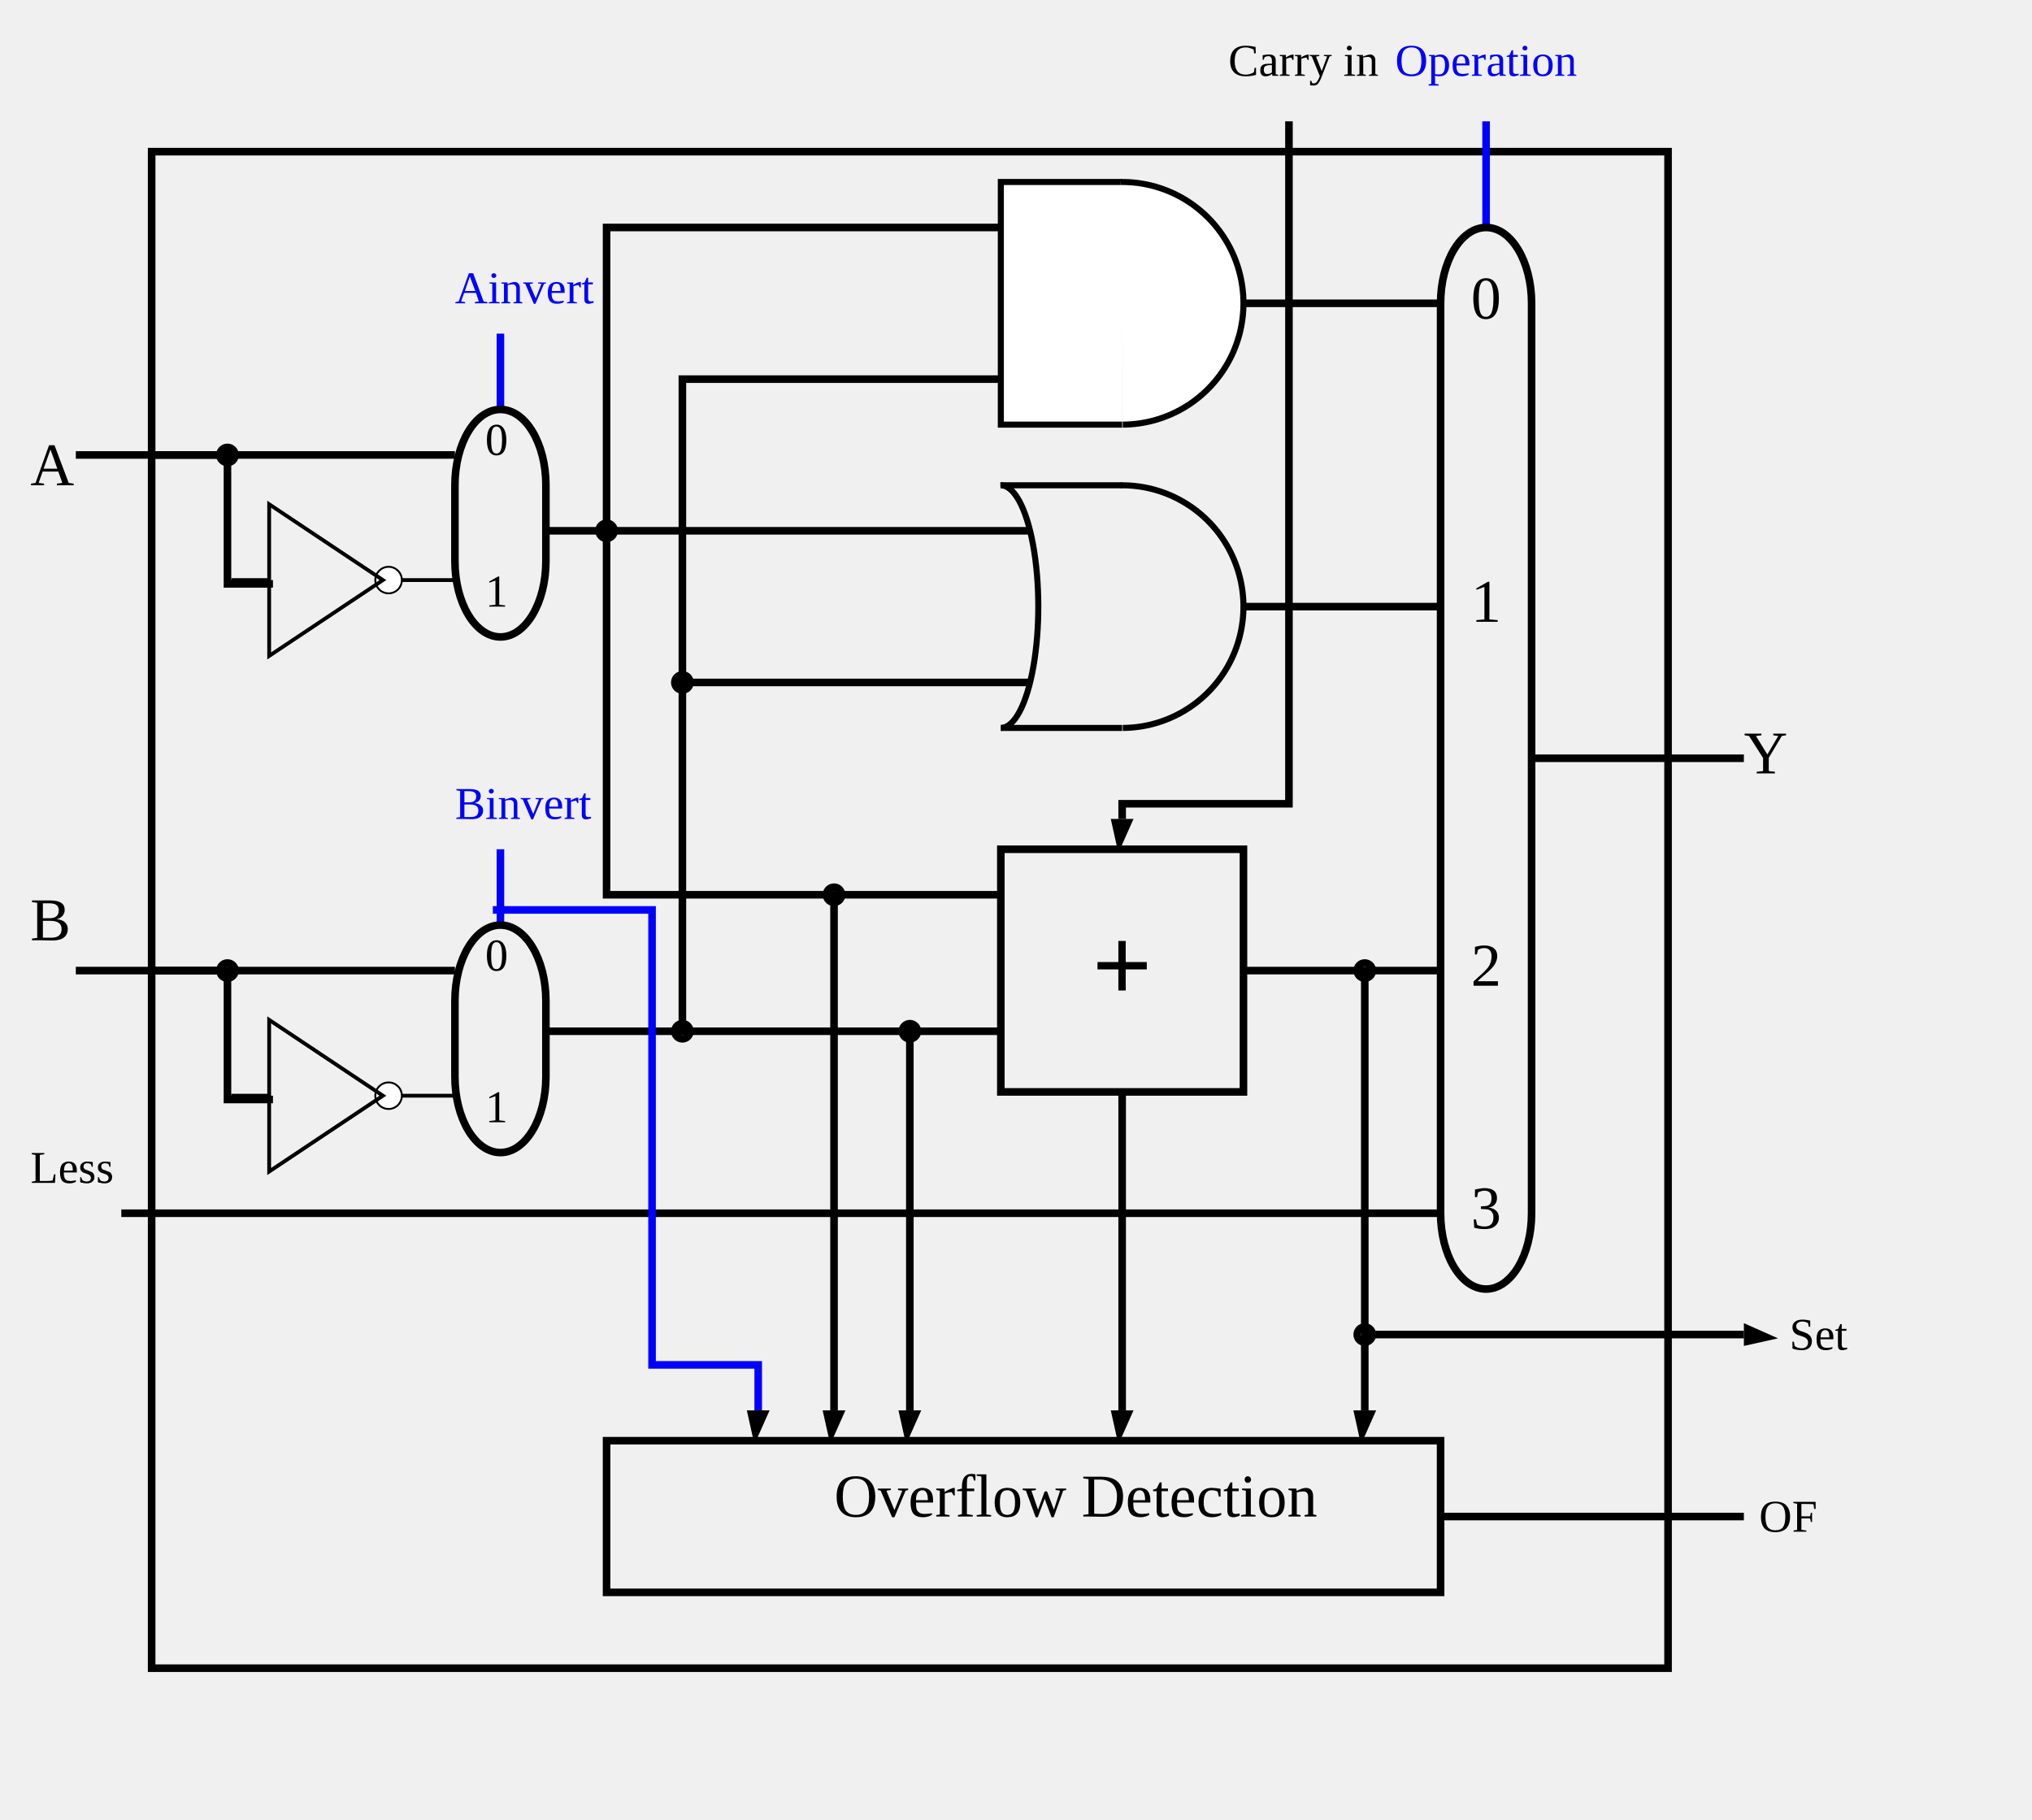
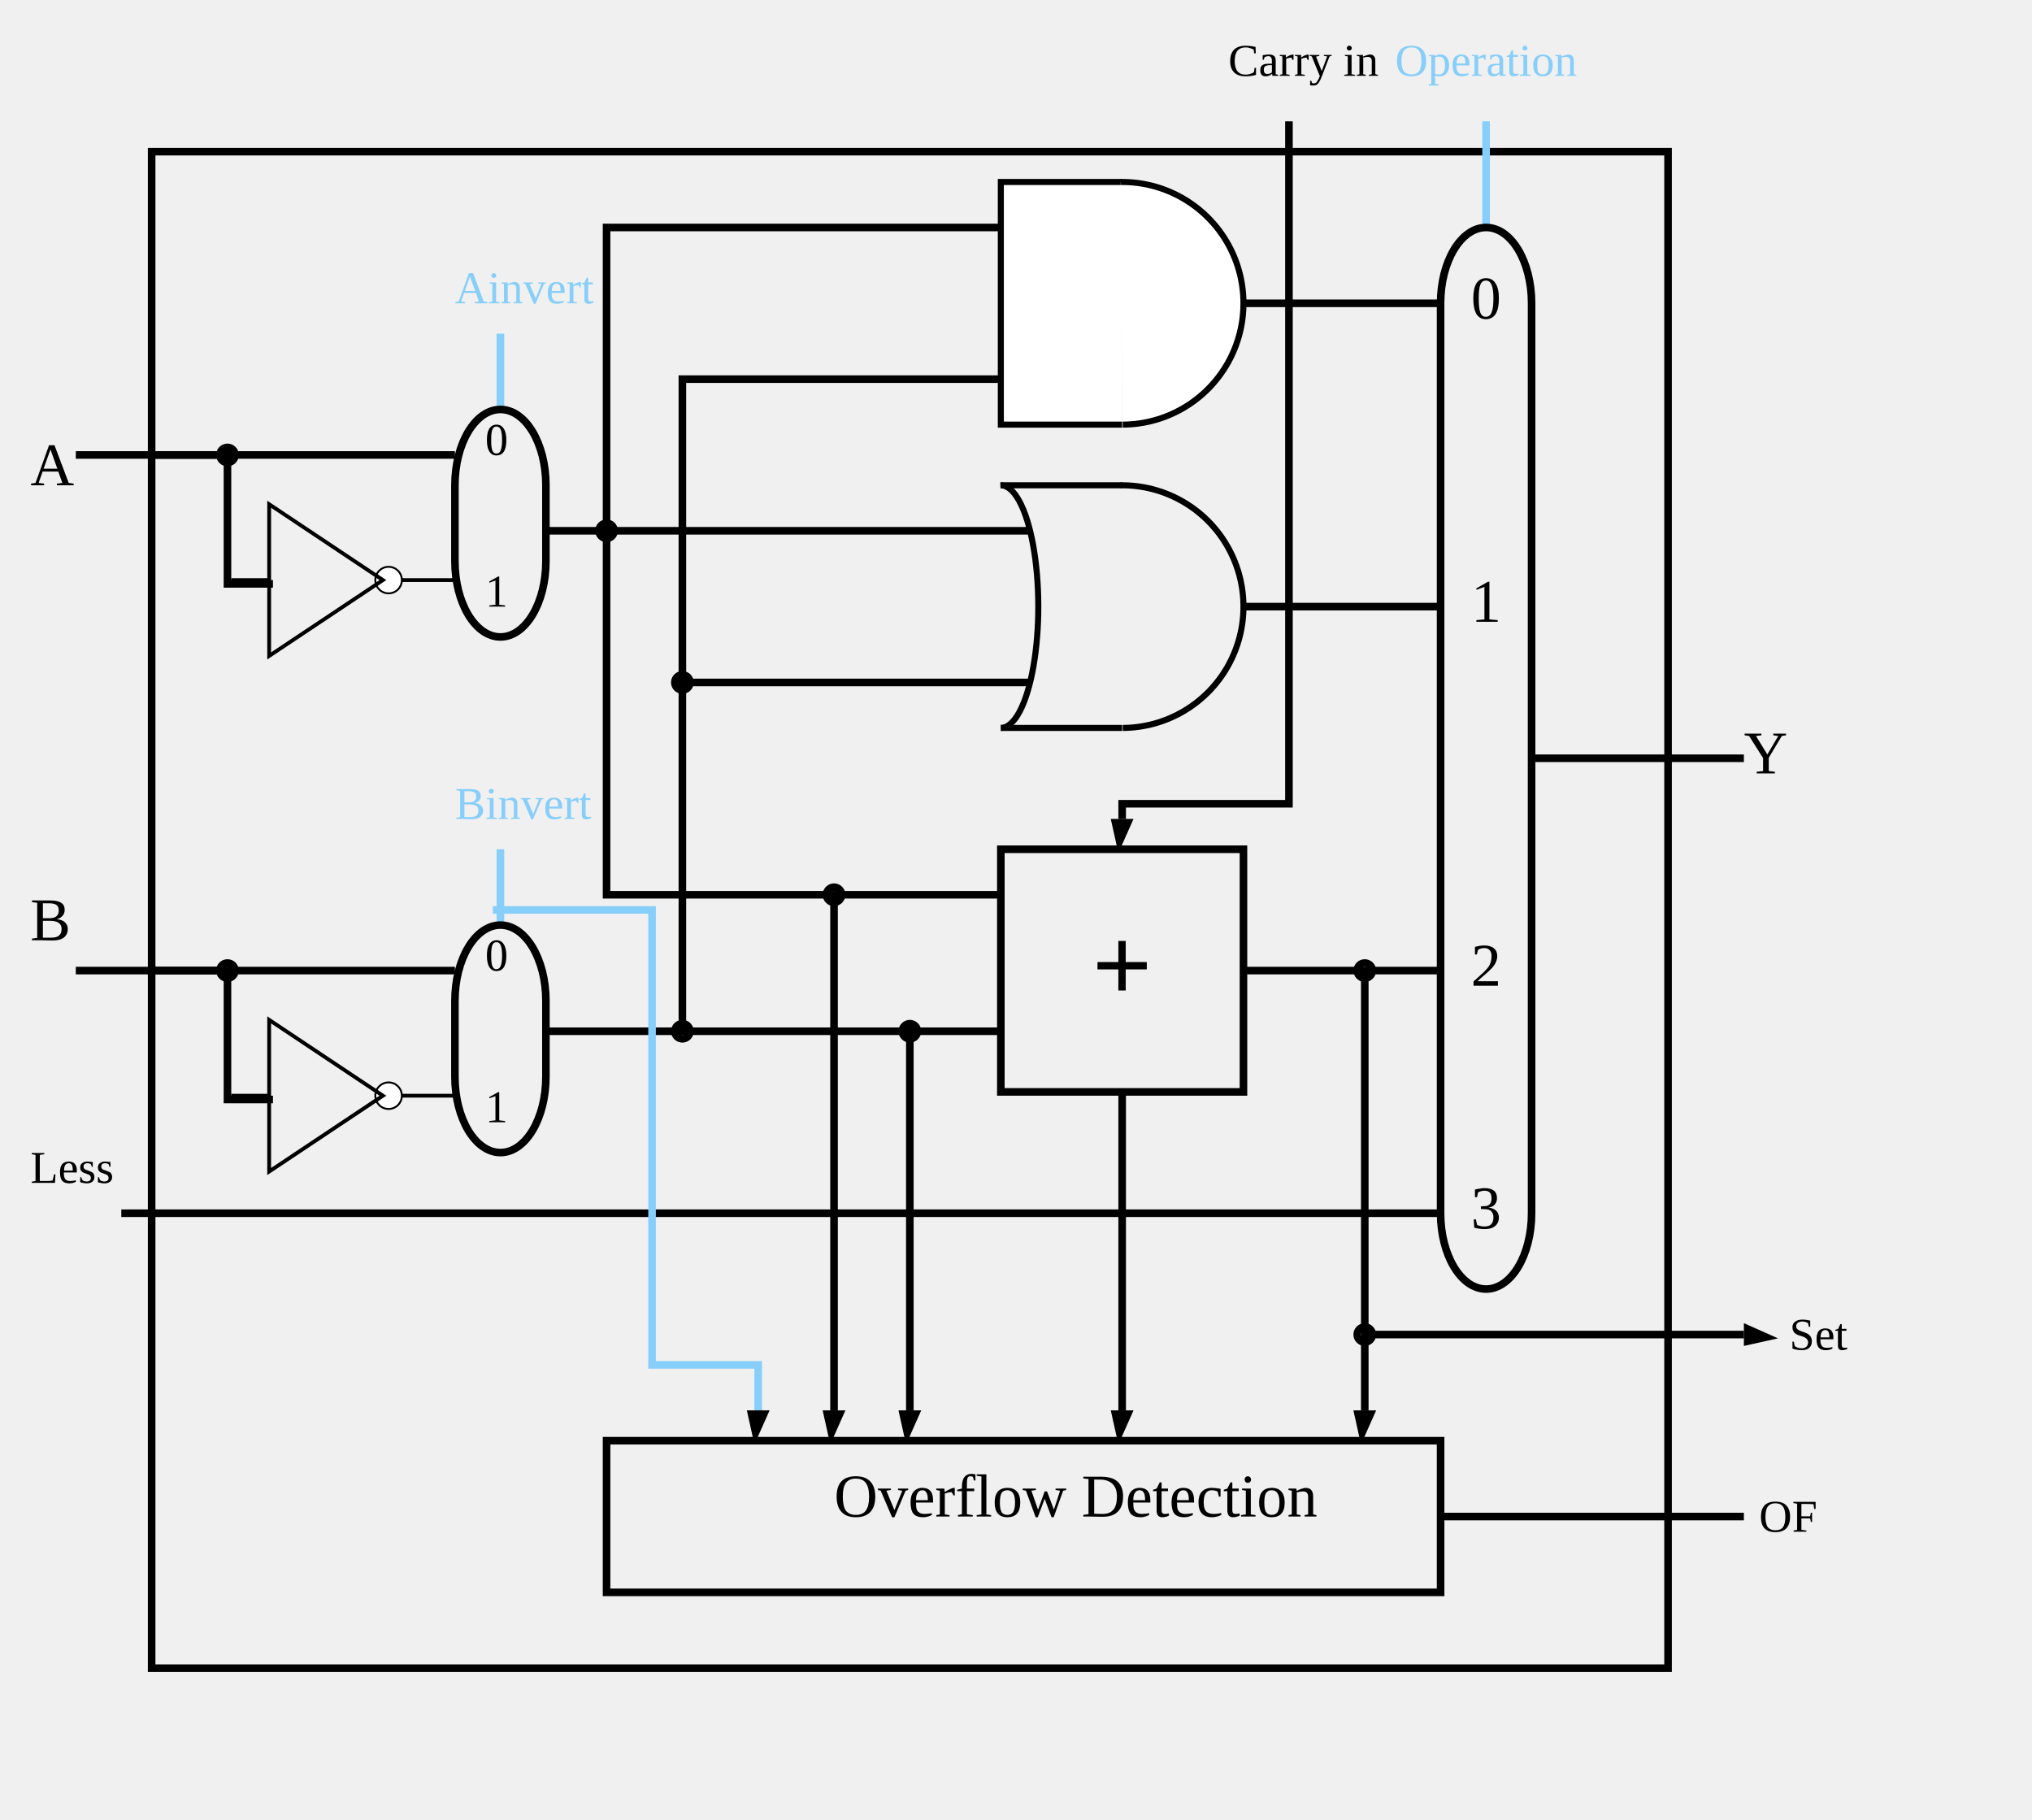
<svg xmlns="http://www.w3.org/2000/svg" width="134.00" height="120.00" viewBox="0.0 0.0 134.0 120.0" viewPort="0 0 134px 120px" version="1.1">
  <defs>
    <g id="and" transform="scale(0.2)">
      <polyline points="70,10 30,10 30,90, 70,90" style="fill:#ffffff;stroke:#000000" stroke-width="2px" id="polyline5" />
      <path id="ellipse8" style="fill:#ffffff;stroke:#000000;stroke-width:2px" type="arc" cx="70" cy="50" rx="40" ry="40" start="4.7" end="1.566" open="true" d="m 69.504,10.003 a 40,40 0 0 1 34.935,19.652 40,40 0 0 1 0.352,40.082 40,40 0 0 1 -34.585,20.263" />
    </g>
    <g id="or" transform="scale(0.2)">
      <line x1="30" y1="10" x2="70" y2="10" style="fill:#ffffff;stroke:#000000" stroke-width="2px" id="line11" />
      <line x1="30" y1="90" x2="70" y2="90" style="fill:#ffffff;stroke:#000000" stroke-width="2px" id="line13" />
      <path id="ellipse8" style="fill:none;stroke:#000000;stroke-width:2px" type="arc" cx="70" cy="50" rx="40" ry="40" start="4.7" end="1.566" open="true" d="m 69.504,10.003 a 40,40 0 0 1 34.935,19.652 40,40 0 0 1 0.352,40.082 40,40 0 0 1 -34.585,20.263" />
      <path id="ellipse9" style="fill:none;stroke:#000000;stroke-width:2px" type="arc" cx="30" cy="50" rx="12.352" ry="40" start="4.7" end="1.566" open="true" d="M 29.847,10.003 A 12.352,40 0 0 1 40.635,29.655 12.352,40 0 0 1 40.743,69.737 12.352,40 0 0 1 30.064,89.999" />
    </g>
    <g id="xor" transform="scale(0.2)">
      <line x1="110" y1="50" x2="130" y2="50" style="fill:#ffffff;stroke:#000000" stroke-width="2px" id="line9" />--&gt;
  
  <line x1="30" y1="10" x2="70" y2="10" style="fill:#ffffff;stroke:#000000" stroke-width="2px" id="line11" />
      <line x1="30" y1="90" x2="70" y2="90" style="fill:#ffffff;stroke:#000000" stroke-width="2px" id="line13" />
      <path id="ellipse8" style="fill:none;stroke:#000000;stroke-width:2px" type="arc" cx="70" cy="50" rx="40" ry="40" start="4.7" end="1.566" open="true" d="m 69.504,10.003 a 40,40 0 0 1 34.935,19.652 40,40 0 0 1 0.352,40.082 40,40 0 0 1 -34.585,20.263" />
      <path id="ellipse9" style="fill:none;stroke:#000000;stroke-width:2px" type="arc" cx="30" cy="50" rx="12.352" ry="40" start="4.7" end="1.566" open="true" d="M 29.847,10.003 A 12.352,40 0 0 1 40.635,29.655 12.352,40 0 0 1 40.743,69.737 12.352,40 0 0 1 30.064,89.999" />
      <g transform="translate(-5.0 0.0)">
        <path id="ellipse10" style="fill:none;stroke:#000000;stroke-width:2px" type="arc" cx="15" cy="50" rx="12.352" ry="40" start="4.7" end="1.566" open="true" d="M 29.847,10.003 A 12.352,40 0 0 1 40.635,29.655 12.352,40 0 0 1 40.743,69.737 12.352,40 0 0 1 30.064,89.999" />
      </g>
    </g>
    <g id="mux01">
-       <polyline points="13,5 13,10" style="fill:none;stroke:blue;stroke-width:0.5px;" />
+       <polyline points="13,5 13,10" style="fill:none;stroke:lightskyblue;stroke-width:0.5px;" />
      <rect x="10" y="10" rx="5" ry="5" width="6" height="15" style="fill:none;stroke:black;stroke-width:0.5px;" />
      <text x="12" y="13" font-size="3">0</text>
      <text x="12" y="23" font-size="3">1</text>
    </g>
    <g id="mux0123">
-       <polyline points="3,-7 3,0" style="fill:none;stroke:blue;stroke-width:0.5px;" />
+       <polyline points="3,-7 3,0" style="fill:none;stroke:lightskyblue;stroke-width:0.5px;" />
      <rect x="0" y="0" rx="5" ry="5" width="6" height="70" style="fill:none;stroke:black;stroke-width:0.5px;" />
      <text x="2" y="6" font-size="4">0</text>
      <text x="2" y="26" font-size="4">1</text>
      <text x="2" y="50" font-size="4">2</text>
      <text x="2" y="66" font-size="4">3</text>
    </g>
    <g id="not" transform="scale(0.125)">
      <line x1="10" y1="50" x2="30" y2="50" style="fill:#ffffff;stroke:#000000" stroke-width="2px" />
      <line x1="94" y1="50" x2="130" y2="50" style="fill:#ffffff;stroke:#000000" stroke-width="2px" />
      <circle cx="93" cy="50" r="7" style="fill:#ffffff;stroke:#000000" />
      <polyline points="30,10 90,50 30,90 30,10 90,50" style="fill:none;stroke:#000000" stroke-width="2px" id="polyline5" />
    </g>
    <marker id="arrow" markerWidth="10" markerHeight="10" refX="0" refY="1.5" orient="auto" markerUnits="strokeWidth">
      <path d="M0,0 L0,3 L4.5,2 z" fill="black" />
    </marker>
  </defs>
  <rect x="10" y="10" width="100" height="100" style="fill:none;stroke:black;stroke-width:0.5px;" />
  <text x="2" y="32" font-size="4">A</text>
  <text x="2" y="62" font-size="4">B</text>
  <text x="2" y="78" font-size="3">Less</text>
  <polyline points="5,30 30,30" style="fill:none;stroke:black;stroke-width:0.5px;" />
  <circle cx="15" cy="30" r="0.5" style="fill:none;stroke:black;stroke-width:0.5px;" />
  <polyline points="10,30 15,30 15,38.5 18,38.5" style="fill:none;stroke:black;stroke-width:0.5px;" />
  <use x="14" y="32" href="#not" />
  <use x="20" y="17" href="#mux01" />
  <polyline points="5,64 30,64" style="fill:none;stroke:black;stroke-width:0.5px;" />
  <circle cx="15" cy="64" r="0.5" style="fill:none;stroke:black;stroke-width:0.5px;" />
  <polyline points="10,64 15,64 15,72.5 18,72.5" style="fill:none;stroke:black;stroke-width:0.5px;" />
  <use x="14" y="66" href="#not" />
  <use x="20" y="51" href="#mux01" />
  <g transform="translate(20,0)">
    <polyline points="46,59 20,59 20,15 46,15" style="fill:none;stroke:black;stroke-width:0.5px;" />
    <polyline points="46,68 25,68 25,25 46,25" style="fill:none;stroke:black;stroke-width:0.5px;" />
    <circle cx="20" cy="35" r="0.5" style="fill:none;stroke:black;stroke-width:0.5px;" />
    <circle cx="25" cy="45" r="0.5" style="fill:none;stroke:black;stroke-width:0.5px;" />
    <polyline points="16,35  48,35" style="fill:none;stroke:black;stroke-width:0.5px;" />
    <polyline points="25,45  48,45" style="fill:none;stroke:black;stroke-width:0.5px;" />
    <use x="40" y="10" href="#and" />
    <use x="40" y="30" href="#or" />
    <rect x="46" y="56" width="16" height="16" style="fill:none;stroke:black;stroke-width:0.5px;" />
    <text x="52" y="66" font-size="7" font-weight="bold">+</text>
    <polyline points="16,68 25,68" style="fill:none;stroke:black;stroke-width:0.5px;" />
    <circle cx="25" cy="68" r="0.5" style="fill:none;stroke:black;stroke-width:0.5px;" />
    <polyline points="62,20 75,20" style="fill:none;stroke:black;stroke-width:0.5px;" />
    <polyline points="62,40 75,40" style="fill:none;stroke:black;stroke-width:0.5px;" />
    <polyline points="62,64 75,64" style="fill:none;stroke:black;stroke-width:0.5px;" />
    <polyline points="-12,80 75,80" style="fill:none;stroke:black;stroke-width:0.5px;" />
    <use x="75" y="15" href="#mux0123" />
    <polyline points="81,50 95,50" style="fill:none;stroke:black;stroke-width:0.5px;" />
    <text x="95" y="51" font-size="4">Y</text>
    <text x="61" y="5" font-size="3" style="fill:black;">Carry in</text>
    <polyline points="65,8 65,53 54,53 54,54" style="fill:none;stroke:black;stroke-width:0.5px;" marker-end="url(#arrow)" />
    <polyline points="54,72 54,93" style="fill:none;stroke:black;stroke-width:0.5px;" marker-end="url(#arrow)" />
    <polyline points="70,64  70,93" style="fill:none;stroke:black;stroke-width:0.5px;" marker-end="url(#arrow)" />
    <circle cx="70" cy="64" r="0.5" style="fill:none;stroke:black;stroke-width:0.5px;" />
    <polyline points="35,59  35,93" style="fill:none;stroke:black;stroke-width:0.5px;" marker-end="url(#arrow)" />
    <polyline points="40,68  40,93" style="fill:none;stroke:black;stroke-width:0.5px;" marker-end="url(#arrow)" />
    <circle cx="35" cy="59" r="0.5" style="fill:none;stroke:black;stroke-width:0.5px;" />
    <circle cx="40" cy="68" r="0.5" style="fill:none;stroke:black;stroke-width:0.5px;" />
    <polyline points="70,88 95,88" style="fill:none;stroke:black;stroke-width:0.5px;" marker-end="url(#arrow)" />
    <circle cx="70" cy="88" r="0.5" style="fill:none;stroke:black;stroke-width:0.5px;" />
    <text x="98" y="89" font-size="3" style="fill:black;">Set</text>
    <rect x="20" y="95" width="55" height="10" style="fill:none;stroke:black;stroke-width:0.5px;" />
-     <polyline points="12.5,60 23,60 23,90 30,90 30,93" style="fill:none;stroke:blue;stroke-width:0.5px;" marker-end="url(#arrow)" />
+     <polyline points="12.5,60 23,60 23,90 30,90 30,93" style="fill:none;stroke:lightskyblue;stroke-width:0.5px;" marker-end="url(#arrow)" />
    <text x="35" y="100" font-size="4" style="fill:black;">Overflow Detection</text>
    <polyline points="75,100 95,100" style="fill:none;stroke:black;stroke-width:0.5px;" />
    <text x="96" y="101" font-size="3" style="fill:black;">OF</text>
  </g>
-   <text x="30" y="20" font-size="3" style="fill:blue;">Ainvert</text>
-   <text x="30" y="54" font-size="3" style="fill:blue;">Binvert</text>
-   <text x="92" y="5" font-size="3" style="fill:blue;">Operation</text>
+   <text x="30" y="20" font-size="3" style="fill:lightskyblue;">Ainvert</text>
+   <text x="30" y="54" font-size="3" style="fill:lightskyblue;">Binvert</text>
+   <text x="92" y="5" font-size="3" style="fill:lightskyblue;">Operation</text>
</svg>
